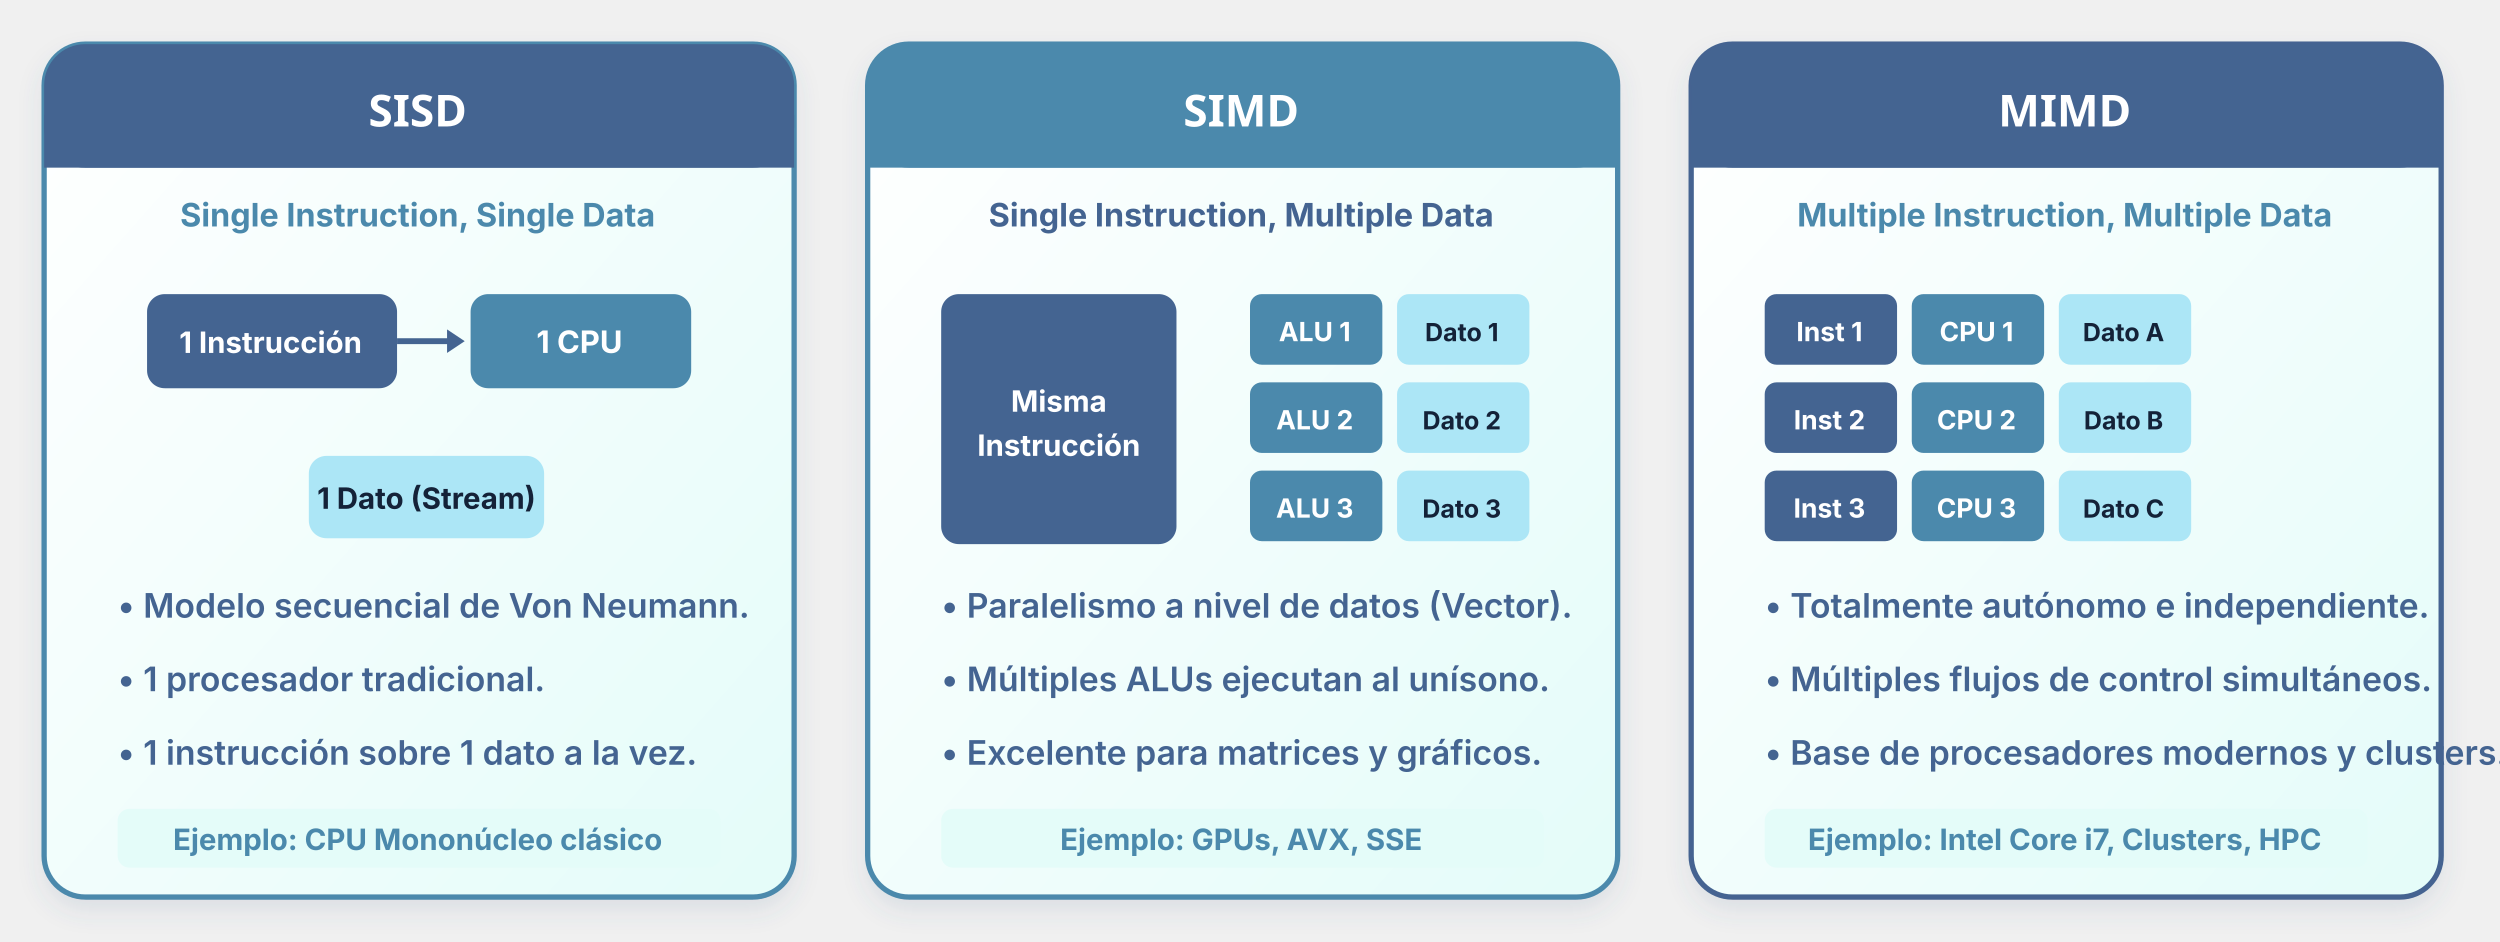
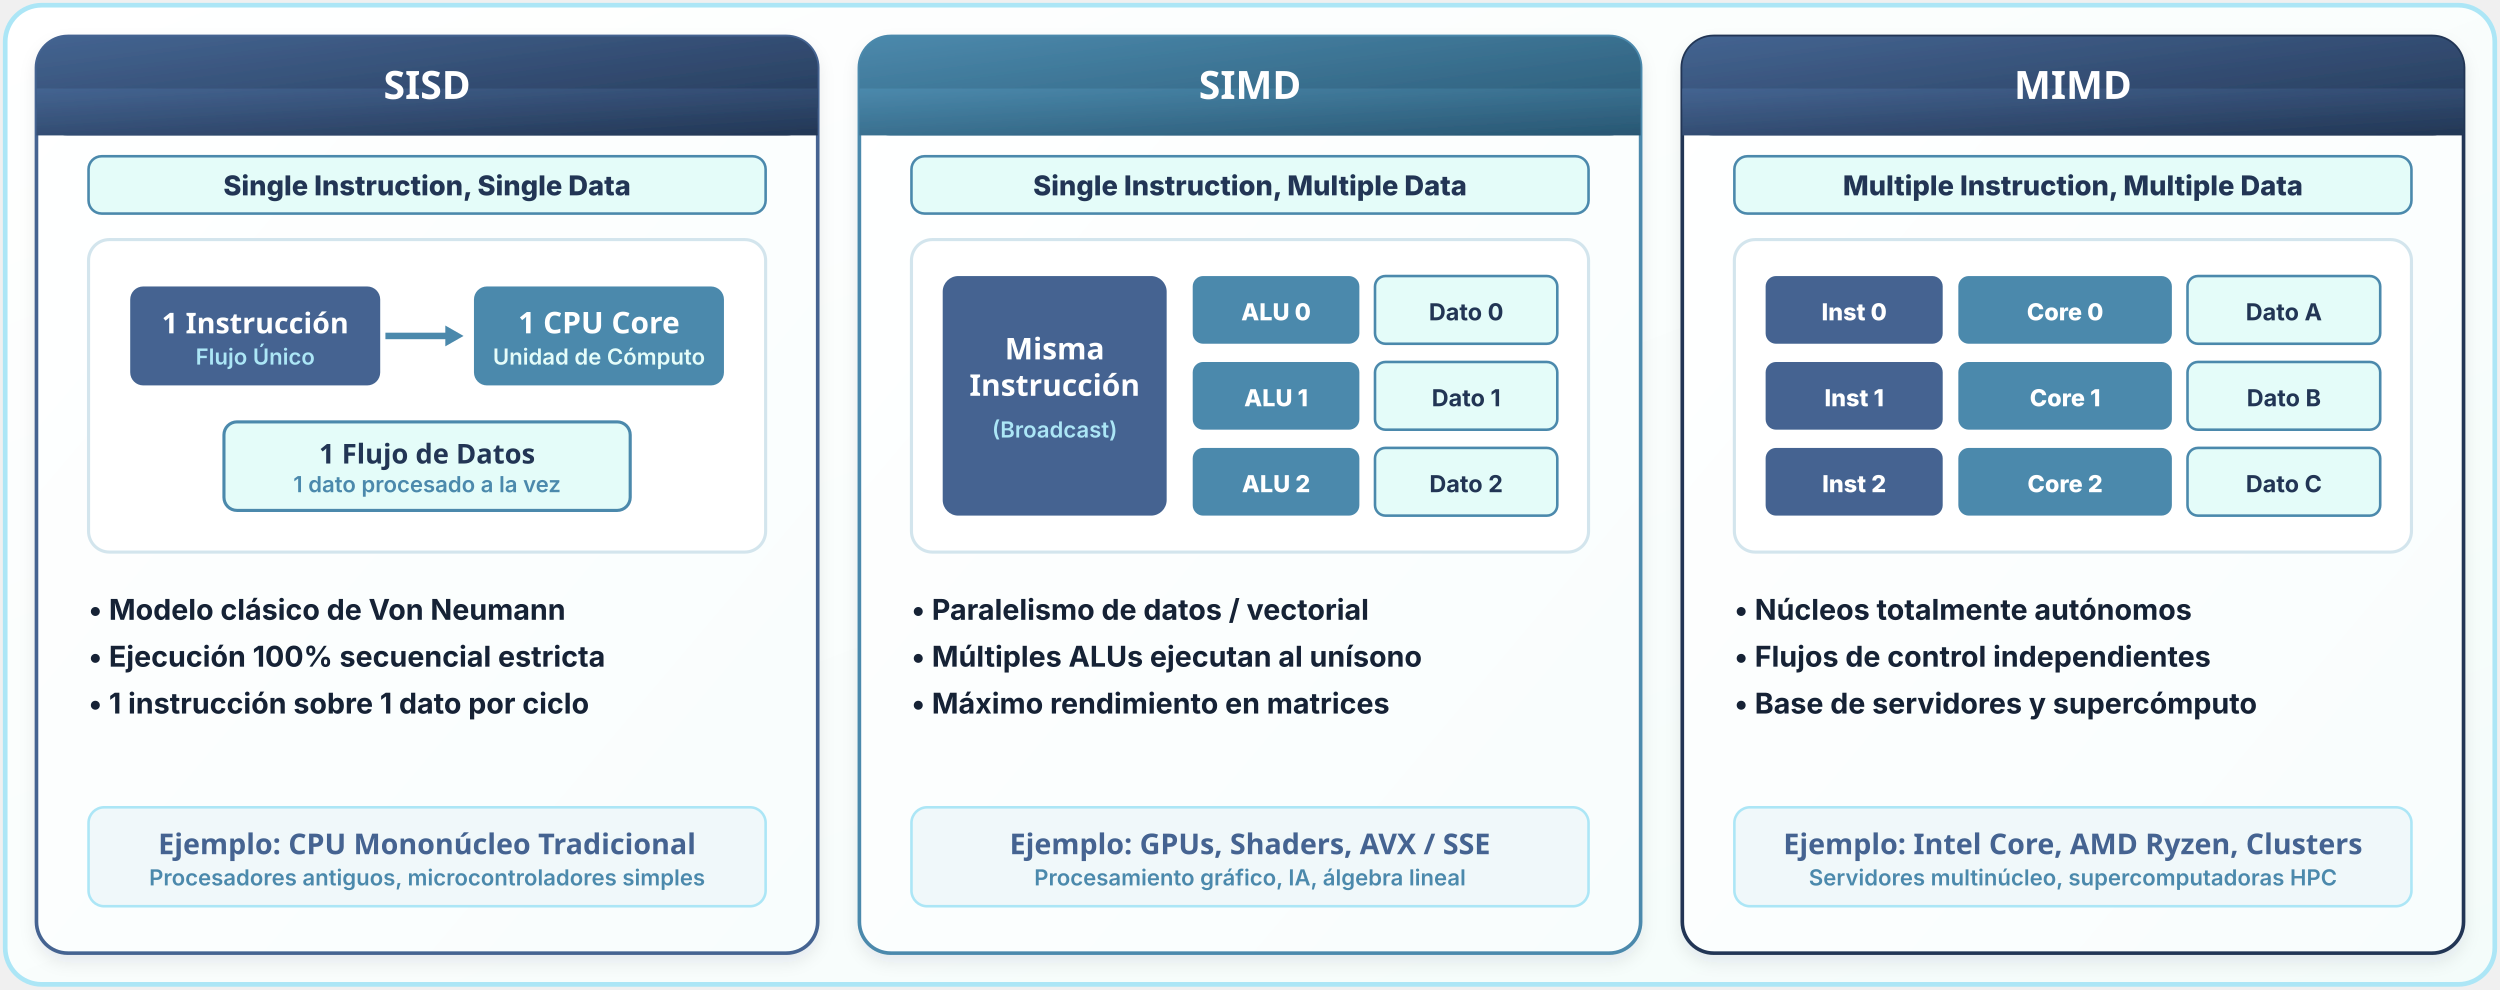
- <svg xmlns="http://www.w3.org/2000/svg" viewBox="0 0 850 320" width="100%" height="100%">
+ <svg xmlns="http://www.w3.org/2000/svg" viewBox="0 0 960 380" width="100%" height="100%">
  <defs>
-     <linearGradient id="primaryCard" x1="0%" y1="0%" x2="100%" y2="100%">
+     <linearGradient id="flynnBg" x1="0%" y1="0%" x2="100%" y2="100%">
      <stop offset="0%" stop-color="#FFFFFF" />
-       <stop offset="100%" stop-color="#E4FCF9" />
+       <stop offset="100%" stop-color="#F4FCFA" />
    </linearGradient>
-     <filter id="fShadow" x="-5%" y="-5%" width="110%" height="115%">
-       <feDropShadow dx="0" dy="4" stdDeviation="4" flood-color="#446491" flood-opacity="0.12" />
+     <linearGradient id="fNavy" x1="0%" y1="0%" x2="100%" y2="100%">
+       <stop offset="0%" stop-color="#446491" />
+       <stop offset="100%" stop-color="#223654" />
+     </linearGradient>
+     <linearGradient id="fOcean" x1="0%" y1="0%" x2="100%" y2="100%">
+       <stop offset="0%" stop-color="#4B89AC" />
+       <stop offset="100%" stop-color="#285672" />
+     </linearGradient>
+     <linearGradient id="fCard" x1="0%" y1="0%" x2="100%" y2="100%">
+       <stop offset="0%" stop-color="#FFFFFF" />
+       <stop offset="100%" stop-color="#F8FDFD" />
+     </linearGradient>
+     <filter id="fShadow" x="-4%" y="-3%" width="108%" height="108%">
+       <feDropShadow dx="0" dy="3" stdDeviation="3" flood-color="#122034" flood-opacity="0.08" />
    </filter>
  </defs>
-   <g transform="translate(15, 15)">
-     <rect width="255" height="290" rx="14" fill="url(#primaryCard)" stroke="#4B89AC" stroke-width="1.8" filter="url(#fShadow)" />
-     <rect width="255" height="42" rx="14" fill="#446491" />
-     <rect y="24" width="255" height="18" fill="#446491" />
-     <text x="127" y="28" font-family="'Outfit', sans-serif" font-size="15" font-weight="800" fill="#FFFFFF" text-anchor="middle">SISD</text>
-     <text x="127" y="62" font-family="'Inter', sans-serif" font-size="11" font-weight="700" fill="#4B89AC" text-anchor="middle">Single Instruction, Single Data</text>
-     <g transform="translate(25, 80)">
-       <rect x="10" y="5" width="85" height="32" rx="6" fill="#446491" />
-       <text x="52" y="25" font-family="'Inter', sans-serif" font-size="10" font-weight="bold" fill="#FFFFFF" text-anchor="middle">1 Instrucción</text>
-       <line x1="95" y1="21" x2="115" y2="21" stroke="#446491" stroke-width="2" marker-end="url(#arrow)" />
-       <polygon points="118,21 112,17 112,25" fill="#446491" />
-       <rect x="120" y="5" width="75" height="32" rx="6" fill="#4B89AC" />
-       <text x="157" y="25" font-family="'Inter', sans-serif" font-size="10.5" font-weight="bold" fill="#FFFFFF" text-anchor="middle">1 CPU</text>
-       <rect x="65" y="60" width="80" height="28" rx="6" fill="#ACE6F6" />
-       <text x="105" y="78" font-family="'Inter', sans-serif" font-size="10" font-weight="bold" fill="#142238" text-anchor="middle">1 Dato (Stream)</text>
+   <rect x="2" y="2" width="956" height="376" rx="14" fill="url(#flynnBg)" stroke="#ACE6F6" stroke-width="1.8" />
+   <g transform="translate(14, 14)" filter="url(#fShadow)">
+     <rect width="300" height="352" rx="12" fill="url(#fCard)" stroke="#446491" stroke-width="1.4" />
+     <rect width="300" height="38" rx="12" fill="url(#fNavy)" />
+     <rect y="20" width="300" height="18" fill="url(#fNavy)" />
+     <text x="150" y="24" font-family="'Outfit', sans-serif" font-size="15" font-weight="800" fill="#FFFFFF" text-anchor="middle">
+       SISD
+     </text>
+     <rect x="20" y="46" width="260" height="22" rx="5" fill="#E4FCF9" stroke="#4B89AC" stroke-width="1" />
+     <text x="150" y="61" font-family="'Inter', sans-serif" font-size="10.5" font-weight="800" fill="#223654" text-anchor="middle">
+       Single Instruction, Single Data
+     </text>
+     <g transform="translate(20, 78)">
+       <rect width="260" height="120" rx="8" fill="#FFFFFF" stroke="#D3E5ED" stroke-width="1.2" />
+       <rect x="16" y="18" width="96" height="38" rx="5" fill="#446491" />
+       <text x="64" y="36" font-family="'Outfit', sans-serif" font-size="11" font-weight="800" fill="#FFFFFF" text-anchor="middle">
+         1 Instrucción
+       </text>
+       <text x="64" y="48" font-family="'Inter', sans-serif" font-size="8.5" font-weight="600" fill="#ACE6F6" text-anchor="middle">
+         Flujo Único
+       </text>
+       <line x1="114" y1="37" x2="140" y2="37" stroke="#4B89AC" stroke-width="2.5" />
+       <polygon points="144,37 137,33 137,41" fill="#4B89AC" />
+       <rect x="148" y="18" width="96" height="38" rx="5" fill="#4B89AC" />
+       <text x="196" y="36" font-family="'Outfit', sans-serif" font-size="11.5" font-weight="800" fill="#FFFFFF" text-anchor="middle">
+         1 CPU Core
+       </text>
+       <text x="196" y="48" font-family="'Inter', sans-serif" font-size="8.5" font-weight="600" fill="#E4FCF9" text-anchor="middle">
+         Unidad de Cómputo
+       </text>
+       <rect x="52" y="70" width="156" height="34" rx="5" fill="#E4FCF9" stroke="#4B89AC" stroke-width="1.2" />
+       <text x="130" y="86" font-family="'Outfit', sans-serif" font-size="10.5" font-weight="800" fill="#223654" text-anchor="middle">
+         1 Flujo de Datos
+       </text>
+       <text x="130" y="97" font-family="'Inter', sans-serif" font-size="8.5" font-weight="600" fill="#4B89AC" text-anchor="middle">
+         1 dato procesado a la vez
+       </text>
    </g>
-     <text x="25" y="195" font-family="'Inter', sans-serif" font-size="11.5" font-weight="600" fill="#446491">• Modelo secuencial de Von Neumann.</text>
-     <text x="25" y="220" font-family="'Inter', sans-serif" font-size="11.5" font-weight="600" fill="#446491">• 1 procesador tradicional.</text>
-     <text x="25" y="245" font-family="'Inter', sans-serif" font-size="11.5" font-weight="600" fill="#446491">• 1 instrucción sobre 1 dato a la vez.</text>
-     <rect x="25" y="260" width="205" height="20" rx="4" fill="#E4FCF9" />
-     <text x="127" y="274" font-family="'Inter', sans-serif" font-size="10" font-weight="bold" fill="#4B89AC" text-anchor="middle">Ejemplo: CPU Mononúcleo clásico</text>
+     <g transform="translate(20, 210)">
+       <text x="0" y="14" font-family="'Inter', sans-serif" font-size="11" font-weight="700" fill="#122034">
+         • Modelo clásico de Von Neumann
+       </text>
+       <text x="0" y="32" font-family="'Inter', sans-serif" font-size="11" font-weight="700" fill="#122034">
+         • Ejecución 100% secuencial estricta
+       </text>
+       <text x="0" y="50" font-family="'Inter', sans-serif" font-size="11" font-weight="700" fill="#122034">
+         • 1 instrucción sobre 1 dato por ciclo
+       </text>
+     </g>
+     <rect x="20" y="296" width="260" height="38" rx="6" fill="#F0F8FA" stroke="#ACE6F6" stroke-width="1" />
+     <text x="150" y="314" font-family="'Outfit', sans-serif" font-size="11" font-weight="800" fill="#446491" text-anchor="middle">
+       Ejemplo: CPU Mononúcleo Tradicional
+     </text>
+     <text x="150" y="326" font-family="'Inter', sans-serif" font-size="8.5" font-weight="600" fill="#4B89AC" text-anchor="middle">
+       Procesadores antiguos, microcontroladores simples
+     </text>
  </g>
-   <g transform="translate(295, 15)">
-     <rect width="255" height="290" rx="14" fill="url(#primaryCard)" stroke="#4B89AC" stroke-width="1.8" filter="url(#fShadow)" />
-     <rect width="255" height="42" rx="14" fill="#4B89AC" />
-     <rect y="24" width="255" height="18" fill="#4B89AC" />
-     <text x="127" y="28" font-family="'Outfit', sans-serif" font-size="15" font-weight="800" fill="#FFFFFF" text-anchor="middle">SIMD</text>
-     <text x="127" y="62" font-family="'Inter', sans-serif" font-size="11" font-weight="700" fill="#446491" text-anchor="middle">Single Instruction, Multiple Data</text>
-     <g transform="translate(20, 80)">
-       <rect x="5" y="5" width="80" height="85" rx="6" fill="#446491" />
-       <text x="45" y="45" font-family="'Inter', sans-serif" font-size="10" font-weight="bold" fill="#FFFFFF" text-anchor="middle">Misma</text>
-       <text x="45" y="60" font-family="'Inter', sans-serif" font-size="10" font-weight="bold" fill="#FFFFFF" text-anchor="middle">Instrucción</text>
-       <rect x="110" y="5" width="45" height="24" rx="4" fill="#4B89AC" />
-       <text x="132" y="21" font-family="'Inter', sans-serif" font-size="9" font-weight="bold" fill="#FFFFFF" text-anchor="middle">ALU 1</text>
-       <rect x="160" y="5" width="45" height="24" rx="4" fill="#ACE6F6" />
-       <text x="182" y="21" font-family="'Inter', sans-serif" font-size="8.5" font-weight="bold" fill="#142238" text-anchor="middle">Dato 1</text>
-       <rect x="110" y="35" width="45" height="24" rx="4" fill="#4B89AC" />
-       <text x="132" y="51" font-family="'Inter', sans-serif" font-size="9" font-weight="bold" fill="#FFFFFF" text-anchor="middle">ALU 2</text>
-       <rect x="160" y="35" width="45" height="24" rx="4" fill="#ACE6F6" />
-       <text x="182" y="51" font-family="'Inter', sans-serif" font-size="8.5" font-weight="bold" fill="#142238" text-anchor="middle">Dato 2</text>
-       <rect x="110" y="65" width="45" height="24" rx="4" fill="#4B89AC" />
-       <text x="132" y="81" font-family="'Inter', sans-serif" font-size="9" font-weight="bold" fill="#FFFFFF" text-anchor="middle">ALU 3</text>
-       <rect x="160" y="65" width="45" height="24" rx="4" fill="#ACE6F6" />
-       <text x="182" y="81" font-family="'Inter', sans-serif" font-size="8.5" font-weight="bold" fill="#142238" text-anchor="middle">Dato 3</text>
+   <g transform="translate(330, 14)" filter="url(#fShadow)">
+     <rect width="300" height="352" rx="12" fill="url(#fCard)" stroke="#4B89AC" stroke-width="1.4" />
+     <rect width="300" height="38" rx="12" fill="url(#fOcean)" />
+     <rect y="20" width="300" height="18" fill="url(#fOcean)" />
+     <text x="150" y="24" font-family="'Outfit', sans-serif" font-size="15" font-weight="800" fill="#FFFFFF" text-anchor="middle">
+       SIMD
+     </text>
+     <rect x="20" y="46" width="260" height="22" rx="5" fill="#E4FCF9" stroke="#4B89AC" stroke-width="1" />
+     <text x="150" y="61" font-family="'Inter', sans-serif" font-size="10.5" font-weight="800" fill="#223654" text-anchor="middle">
+       Single Instruction, Multiple Data
+     </text>
+     <g transform="translate(20, 78)">
+       <rect width="260" height="120" rx="8" fill="#FFFFFF" stroke="#D3E5ED" stroke-width="1.2" />
+       <rect x="12" y="14" width="86" height="92" rx="6" fill="#446491" />
+       <text x="55" y="46" font-family="'Outfit', sans-serif" font-size="11.5" font-weight="800" fill="#FFFFFF" text-anchor="middle">
+         Misma
+       </text>
+       <text x="55" y="60" font-family="'Outfit', sans-serif" font-size="11.5" font-weight="800" fill="#FFFFFF" text-anchor="middle">
+         Instrucción
+       </text>
+       <text x="55" y="76" font-family="'Inter', sans-serif" font-size="8.5" font-weight="600" fill="#ACE6F6" text-anchor="middle">
+         (Broadcast)
+       </text>
+       <g transform="translate(108, 14)">
+         <rect width="64" height="26" rx="4" fill="#4B89AC" />
+         <text x="32" y="17" font-family="'Inter', sans-serif" font-size="9" font-weight="800" fill="#FFFFFF" text-anchor="middle">ALU 0</text>
+         <rect x="70" y="0" width="70" height="26" rx="4" fill="#E4FCF9" stroke="#4B89AC" stroke-width="1" />
+         <text x="105" y="17" font-family="'Inter', sans-serif" font-size="9" font-weight="700" fill="#223654" text-anchor="middle">Dato 0</text>
+       </g>
+       <g transform="translate(108, 47)">
+         <rect width="64" height="26" rx="4" fill="#4B89AC" />
+         <text x="32" y="17" font-family="'Inter', sans-serif" font-size="9" font-weight="800" fill="#FFFFFF" text-anchor="middle">ALU 1</text>
+         <rect x="70" y="0" width="70" height="26" rx="4" fill="#E4FCF9" stroke="#4B89AC" stroke-width="1" />
+         <text x="105" y="17" font-family="'Inter', sans-serif" font-size="9" font-weight="700" fill="#223654" text-anchor="middle">Dato 1</text>
+       </g>
+       <g transform="translate(108, 80)">
+         <rect width="64" height="26" rx="4" fill="#4B89AC" />
+         <text x="32" y="17" font-family="'Inter', sans-serif" font-size="9" font-weight="800" fill="#FFFFFF" text-anchor="middle">ALU 2</text>
+         <rect x="70" y="0" width="70" height="26" rx="4" fill="#E4FCF9" stroke="#4B89AC" stroke-width="1" />
+         <text x="105" y="17" font-family="'Inter', sans-serif" font-size="9" font-weight="700" fill="#223654" text-anchor="middle">Dato 2</text>
+       </g>
    </g>
-     <text x="25" y="195" font-family="'Inter', sans-serif" font-size="11.5" font-weight="600" fill="#446491">• Paralelismo a nivel de datos (Vector).</text>
-     <text x="25" y="220" font-family="'Inter', sans-serif" font-size="11.5" font-weight="600" fill="#446491">• Múltiples ALUs ejecutan al unísono.</text>
-     <text x="25" y="245" font-family="'Inter', sans-serif" font-size="11.5" font-weight="600" fill="#446491">• Excelente para matrices y gráficos.</text>
-     <rect x="25" y="260" width="205" height="20" rx="4" fill="#E4FCF9" />
-     <text x="127" y="274" font-family="'Inter', sans-serif" font-size="10" font-weight="bold" fill="#4B89AC" text-anchor="middle">Ejemplo: GPUs, AVX, SSE</text>
+     <g transform="translate(20, 210)">
+       <text x="0" y="14" font-family="'Inter', sans-serif" font-size="11" font-weight="700" fill="#122034">
+         • Paralelismo de datos / vectorial
+       </text>
+       <text x="0" y="32" font-family="'Inter', sans-serif" font-size="11" font-weight="700" fill="#122034">
+         • Múltiples ALUs ejecutan al unísono
+       </text>
+       <text x="0" y="50" font-family="'Inter', sans-serif" font-size="11" font-weight="700" fill="#122034">
+         • Máximo rendimiento en matrices
+       </text>
+     </g>
+     <rect x="20" y="296" width="260" height="38" rx="6" fill="#F0F8FA" stroke="#ACE6F6" stroke-width="1" />
+     <text x="150" y="314" font-family="'Outfit', sans-serif" font-size="11" font-weight="800" fill="#446491" text-anchor="middle">
+       Ejemplo: GPUs, Shaders, AVX / SSE
+     </text>
+     <text x="150" y="326" font-family="'Inter', sans-serif" font-size="8.5" font-weight="600" fill="#4B89AC" text-anchor="middle">
+       Procesamiento gráfico, IA, álgebra lineal
+     </text>
  </g>
-   <g transform="translate(575, 15)">
-     <rect width="255" height="290" rx="14" fill="url(#primaryCard)" stroke="#446491" stroke-width="1.8" filter="url(#fShadow)" />
-     <rect width="255" height="42" rx="14" fill="#446491" />
-     <rect y="24" width="255" height="18" fill="#446491" />
-     <text x="127" y="28" font-family="'Outfit', sans-serif" font-size="15" font-weight="800" fill="#FFFFFF" text-anchor="middle">MIMD</text>
-     <text x="127" y="62" font-family="'Inter', sans-serif" font-size="11" font-weight="700" fill="#4B89AC" text-anchor="middle">Multiple Instruction, Multiple Data</text>
-     <g transform="translate(15, 80)">
-       <rect x="10" y="5" width="45" height="24" rx="4" fill="#446491" />
-       <text x="32" y="21" font-family="'Inter', sans-serif" font-size="9" font-weight="bold" fill="#FFFFFF" text-anchor="middle">Inst 1</text>
-       <rect x="60" y="5" width="45" height="24" rx="4" fill="#4B89AC" />
-       <text x="82" y="21" font-family="'Inter', sans-serif" font-size="9" font-weight="bold" fill="#FFFFFF" text-anchor="middle">CPU 1</text>
-       <rect x="110" y="5" width="45" height="24" rx="4" fill="#ACE6F6" />
-       <text x="132" y="21" font-family="'Inter', sans-serif" font-size="8.5" font-weight="bold" fill="#142238" text-anchor="middle">Dato A</text>
-       <rect x="10" y="35" width="45" height="24" rx="4" fill="#446491" />
-       <text x="32" y="51" font-family="'Inter', sans-serif" font-size="9" font-weight="bold" fill="#FFFFFF" text-anchor="middle">Inst 2</text>
-       <rect x="60" y="35" width="45" height="24" rx="4" fill="#4B89AC" />
-       <text x="82" y="51" font-family="'Inter', sans-serif" font-size="9" font-weight="bold" fill="#FFFFFF" text-anchor="middle">CPU 2</text>
-       <rect x="110" y="35" width="45" height="24" rx="4" fill="#ACE6F6" />
-       <text x="132" y="51" font-family="'Inter', sans-serif" font-size="8.5" font-weight="bold" fill="#142238" text-anchor="middle">Dato B</text>
-       <rect x="10" y="65" width="45" height="24" rx="4" fill="#446491" />
-       <text x="32" y="81" font-family="'Inter', sans-serif" font-size="9" font-weight="bold" fill="#FFFFFF" text-anchor="middle">Inst 3</text>
-       <rect x="60" y="65" width="45" height="24" rx="4" fill="#4B89AC" />
-       <text x="82" y="81" font-family="'Inter', sans-serif" font-size="9" font-weight="bold" fill="#FFFFFF" text-anchor="middle">CPU 3</text>
-       <rect x="110" y="65" width="45" height="24" rx="4" fill="#ACE6F6" />
-       <text x="132" y="81" font-family="'Inter', sans-serif" font-size="8.5" font-weight="bold" fill="#142238" text-anchor="middle">Dato C</text>
+   <g transform="translate(646, 14)" filter="url(#fShadow)">
+     <rect width="300" height="352" rx="12" fill="url(#fCard)" stroke="#223654" stroke-width="1.4" />
+     <rect width="300" height="38" rx="12" fill="url(#fNavy)" />
+     <rect y="20" width="300" height="18" fill="url(#fNavy)" />
+     <text x="150" y="24" font-family="'Outfit', sans-serif" font-size="15" font-weight="800" fill="#FFFFFF" text-anchor="middle">
+       MIMD
+     </text>
+     <rect x="20" y="46" width="260" height="22" rx="5" fill="#E4FCF9" stroke="#4B89AC" stroke-width="1" />
+     <text x="150" y="61" font-family="'Inter', sans-serif" font-size="10.5" font-weight="800" fill="#223654" text-anchor="middle">
+       Multiple Instruction, Multiple Data
+     </text>
+     <g transform="translate(20, 78)">
+       <rect width="260" height="120" rx="8" fill="#FFFFFF" stroke="#D3E5ED" stroke-width="1.2" />
+       <g transform="translate(12, 14)">
+         <rect width="68" height="26" rx="4" fill="#446491" />
+         <text x="34" y="17" font-family="'Inter', sans-serif" font-size="9" font-weight="800" fill="#FFFFFF" text-anchor="middle">Inst 0</text>
+         <rect x="74" y="0" width="82" height="26" rx="4" fill="#4B89AC" />
+         <text x="115" y="17" font-family="'Inter', sans-serif" font-size="9" font-weight="800" fill="#FFFFFF" text-anchor="middle">Core 0</text>
+         <rect x="162" y="0" width="74" height="26" rx="4" fill="#E4FCF9" stroke="#4B89AC" stroke-width="1" />
+         <text x="199" y="17" font-family="'Inter', sans-serif" font-size="9" font-weight="700" fill="#223654" text-anchor="middle">Dato A</text>
+       </g>
+       <g transform="translate(12, 47)">
+         <rect width="68" height="26" rx="4" fill="#446491" />
+         <text x="34" y="17" font-family="'Inter', sans-serif" font-size="9" font-weight="800" fill="#FFFFFF" text-anchor="middle">Inst 1</text>
+         <rect x="74" y="0" width="82" height="26" rx="4" fill="#4B89AC" />
+         <text x="115" y="17" font-family="'Inter', sans-serif" font-size="9" font-weight="800" fill="#FFFFFF" text-anchor="middle">Core 1</text>
+         <rect x="162" y="0" width="74" height="26" rx="4" fill="#E4FCF9" stroke="#4B89AC" stroke-width="1" />
+         <text x="199" y="17" font-family="'Inter', sans-serif" font-size="9" font-weight="700" fill="#223654" text-anchor="middle">Dato B</text>
+       </g>
+       <g transform="translate(12, 80)">
+         <rect width="68" height="26" rx="4" fill="#446491" />
+         <text x="34" y="17" font-family="'Inter', sans-serif" font-size="9" font-weight="800" fill="#FFFFFF" text-anchor="middle">Inst 2</text>
+         <rect x="74" y="0" width="82" height="26" rx="4" fill="#4B89AC" />
+         <text x="115" y="17" font-family="'Inter', sans-serif" font-size="9" font-weight="800" fill="#FFFFFF" text-anchor="middle">Core 2</text>
+         <rect x="162" y="0" width="74" height="26" rx="4" fill="#E4FCF9" stroke="#4B89AC" stroke-width="1" />
+         <text x="199" y="17" font-family="'Inter', sans-serif" font-size="9" font-weight="700" fill="#223654" text-anchor="middle">Dato C</text>
+       </g>
    </g>
-     <text x="25" y="195" font-family="'Inter', sans-serif" font-size="11.5" font-weight="600" fill="#446491">• Totalmente autónomo e independiente.</text>
-     <text x="25" y="220" font-family="'Inter', sans-serif" font-size="11.5" font-weight="600" fill="#446491">• Múltiples flujos de control simultáneos.</text>
-     <text x="25" y="245" font-family="'Inter', sans-serif" font-size="11.5" font-weight="600" fill="#446491">• Base de procesadores modernos y clusters.</text>
-     <rect x="25" y="260" width="205" height="20" rx="4" fill="#E4FCF9" />
-     <text x="127" y="274" font-family="'Inter', sans-serif" font-size="10" font-weight="bold" fill="#4B89AC" text-anchor="middle">Ejemplo: Intel Core i7, Clusters, HPC</text>
+     <g transform="translate(20, 210)">
+       <text x="0" y="14" font-family="'Inter', sans-serif" font-size="11" font-weight="700" fill="#122034">
+         • Núcleos totalmente autónomos
+       </text>
+       <text x="0" y="32" font-family="'Inter', sans-serif" font-size="11" font-weight="700" fill="#122034">
+         • Flujos de control independientes
+       </text>
+       <text x="0" y="50" font-family="'Inter', sans-serif" font-size="11" font-weight="700" fill="#122034">
+         • Base de servidores y supercómputo
+       </text>
+     </g>
+     <rect x="20" y="296" width="260" height="38" rx="6" fill="#F0F8FA" stroke="#ACE6F6" stroke-width="1" />
+     <text x="150" y="314" font-family="'Outfit', sans-serif" font-size="11" font-weight="800" fill="#446491" text-anchor="middle">
+       Ejemplo: Intel Core, AMD Ryzen, Clusters
+     </text>
+     <text x="150" y="326" font-family="'Inter', sans-serif" font-size="8.5" font-weight="600" fill="#4B89AC" text-anchor="middle">
+       Servidores multinúcleo, supercomputadoras HPC
+     </text>
  </g>
</svg>
